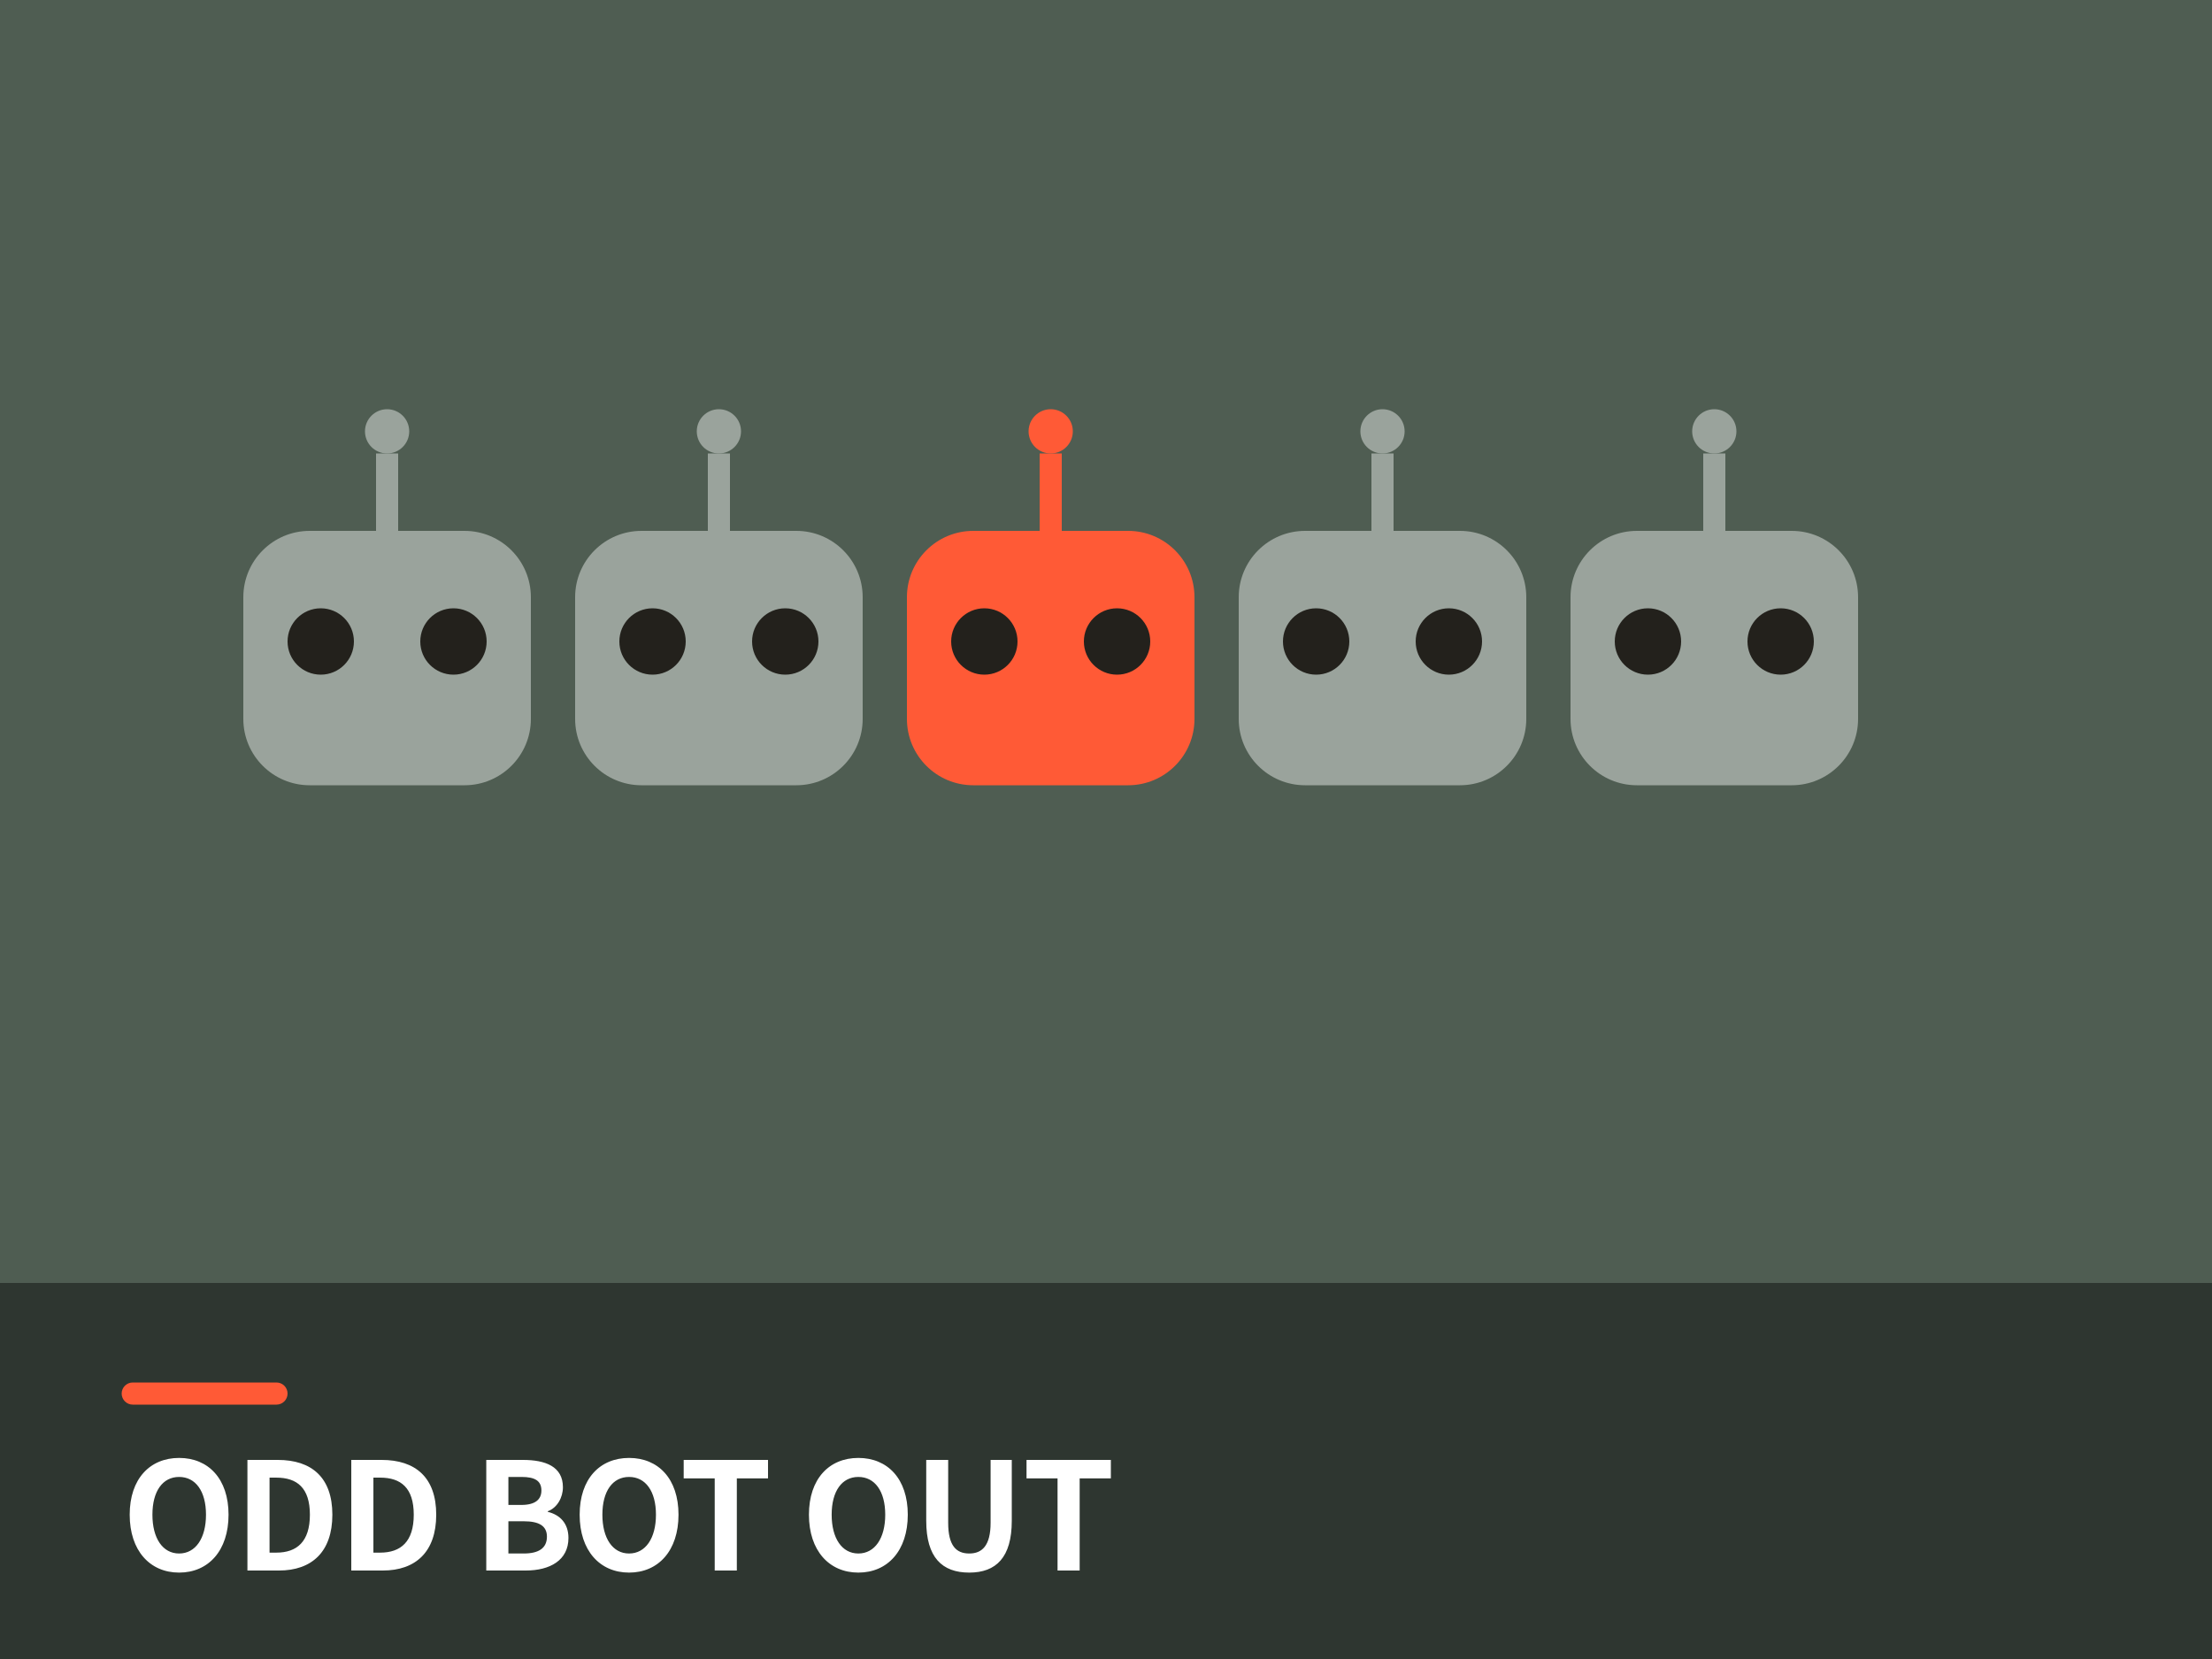
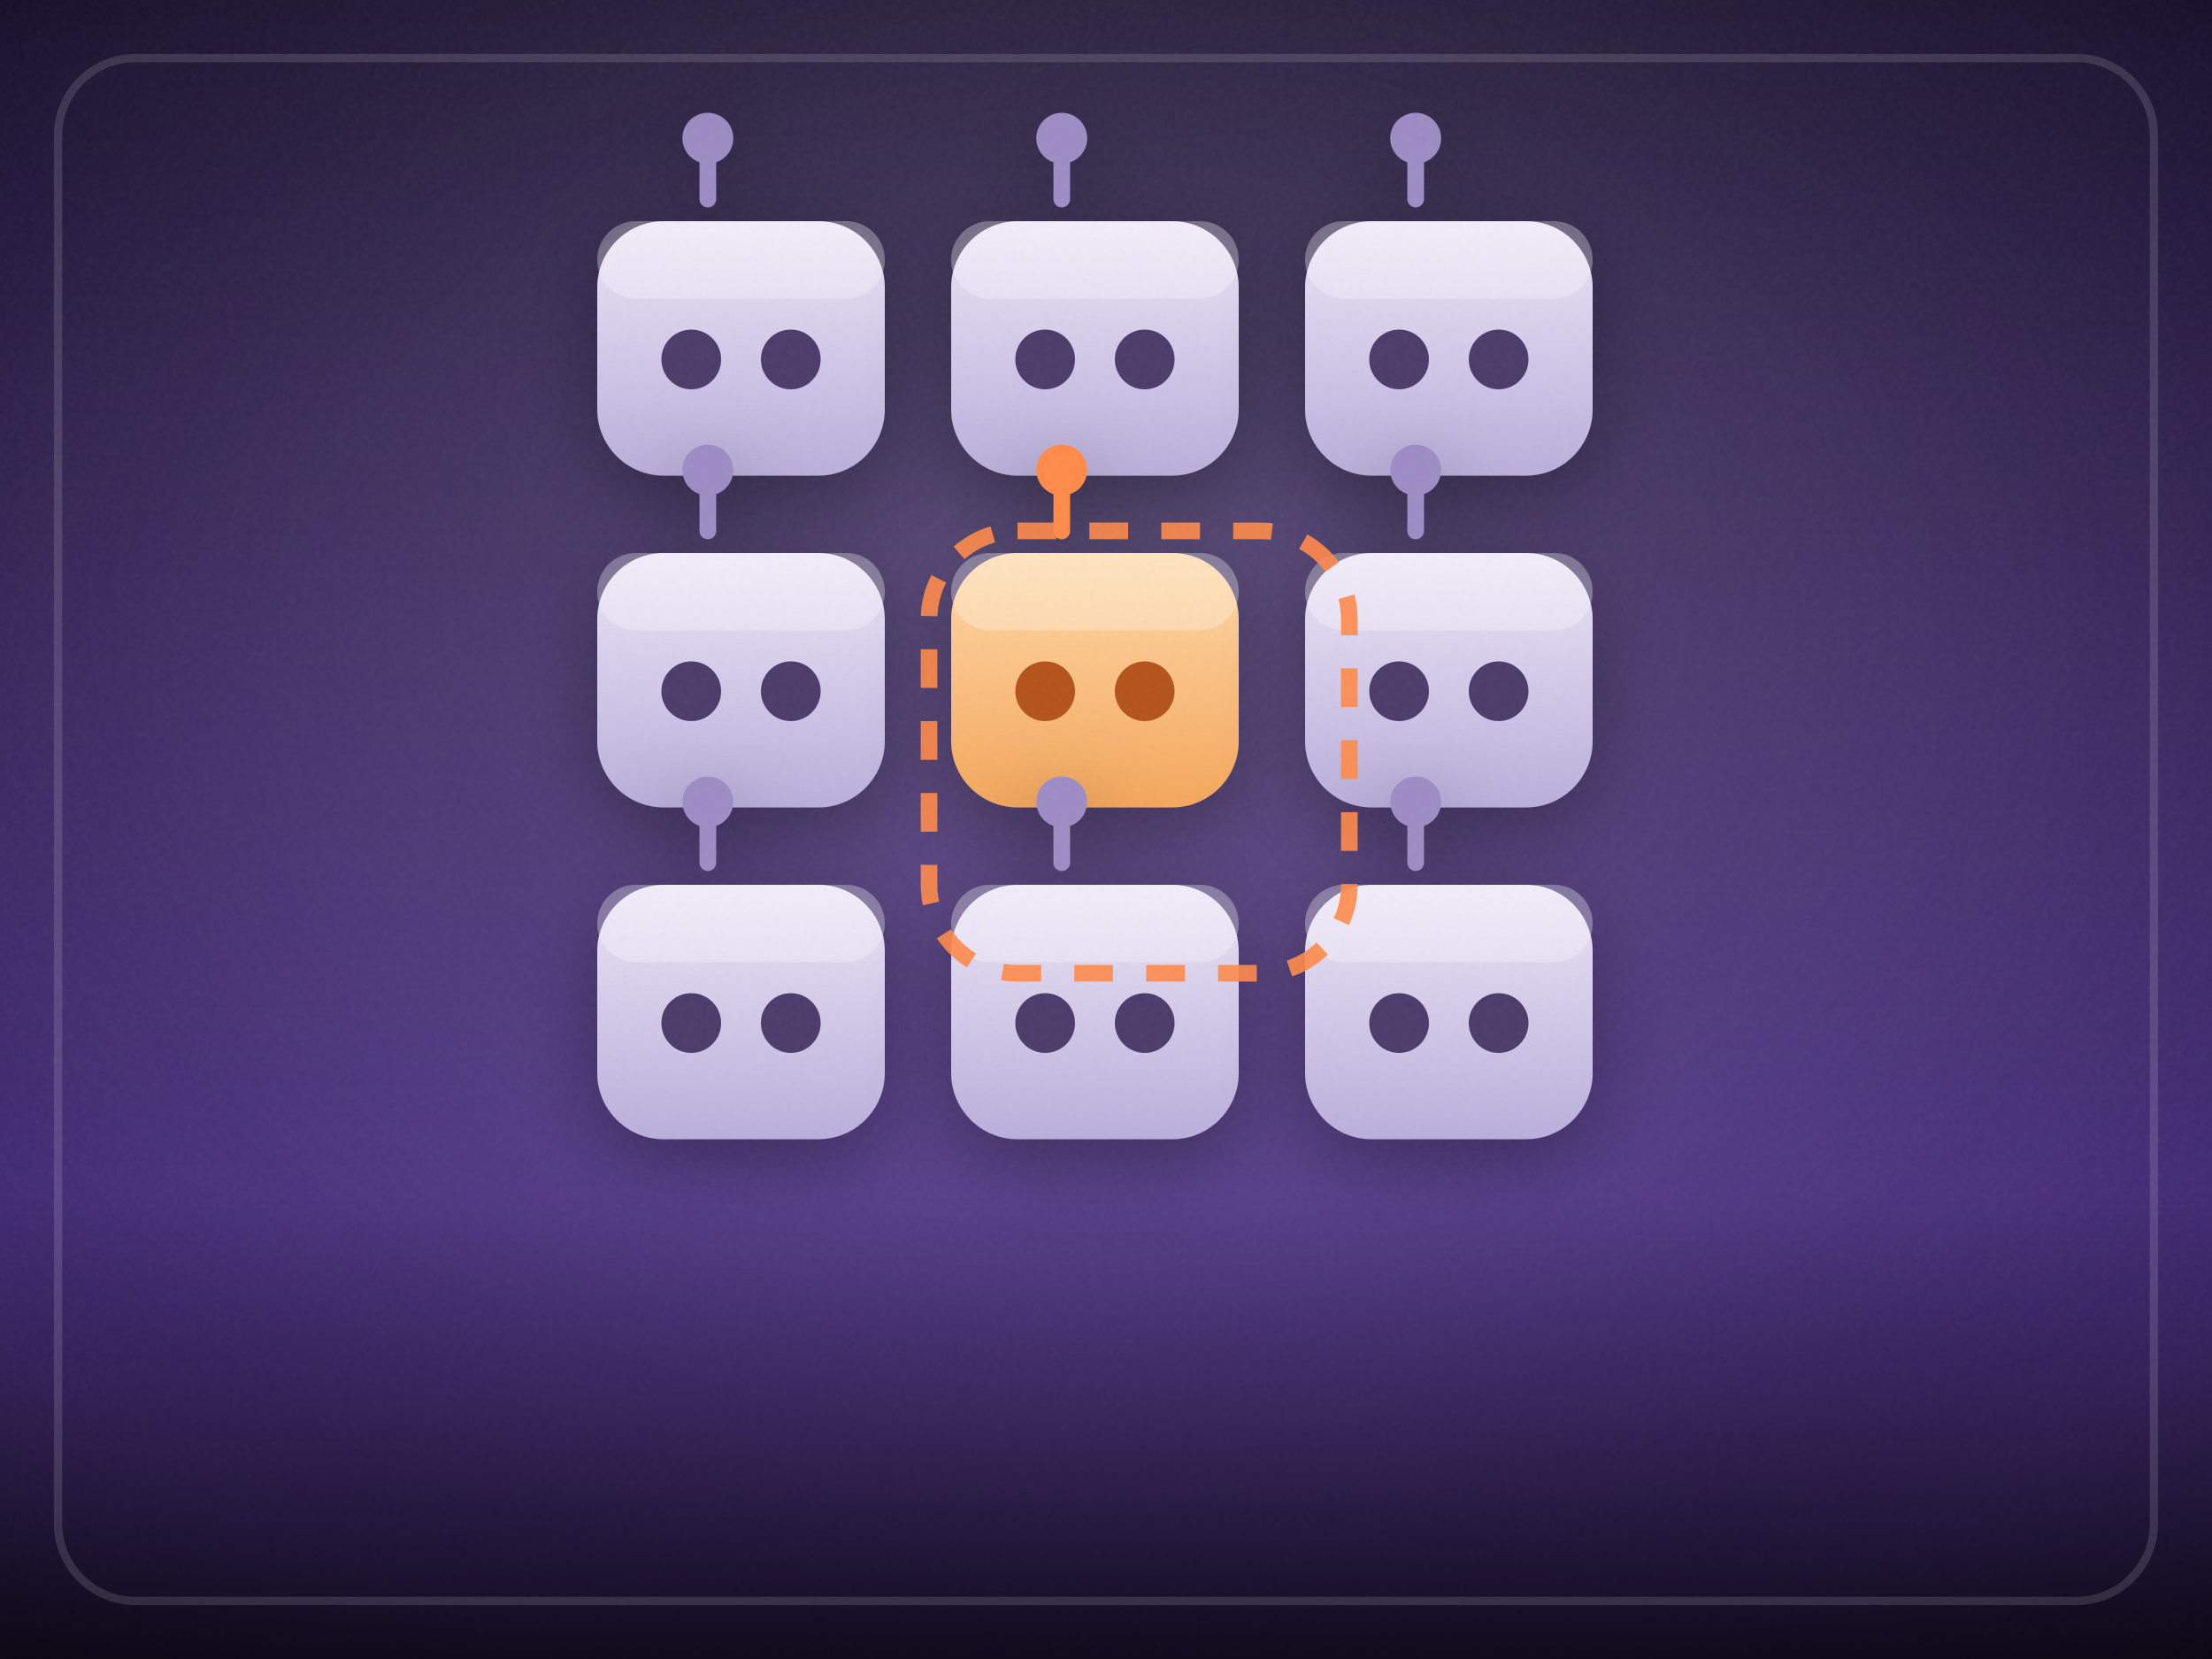
<svg xmlns="http://www.w3.org/2000/svg" viewBox="0 0 400 300" role="img" aria-label="ODD BOT OUT 封面">
-   <rect width="400" height="300" fill="#4F5D52" />
-   <rect x="44" y="96" width="52" height="46" rx="12" fill="#9AA39C" />
-   <line x1="70" y1="82" x2="70" y2="96" stroke="#9AA39C" stroke-width="4" />
-   <circle cx="70" cy="78" r="4" fill="#9AA39C" />
-   <circle cx="58" cy="116" r="6" fill="#23211C" />
-   <circle cx="82" cy="116" r="6" fill="#23211C" />
-   <rect x="104" y="96" width="52" height="46" rx="12" fill="#9AA39C" />
-   <line x1="130" y1="82" x2="130" y2="96" stroke="#9AA39C" stroke-width="4" />
-   <circle cx="130" cy="78" r="4" fill="#9AA39C" />
-   <circle cx="118" cy="116" r="6" fill="#23211C" />
-   <circle cx="142" cy="116" r="6" fill="#23211C" />
-   <rect x="164" y="96" width="52" height="46" rx="12" fill="#FF5A36" />
-   <line x1="190" y1="82" x2="190" y2="96" stroke="#FF5A36" stroke-width="4" />
-   <circle cx="190" cy="78" r="4" fill="#FF5A36" />
-   <circle cx="178" cy="116" r="6" fill="#23211C" />
-   <circle cx="202" cy="116" r="6" fill="#23211C" />
-   <rect x="224" y="96" width="52" height="46" rx="12" fill="#9AA39C" />
-   <line x1="250" y1="82" x2="250" y2="96" stroke="#9AA39C" stroke-width="4" />
-   <circle cx="250" cy="78" r="4" fill="#9AA39C" />
-   <circle cx="238" cy="116" r="6" fill="#23211C" />
-   <circle cx="262" cy="116" r="6" fill="#23211C" />
-   <rect x="284" y="96" width="52" height="46" rx="12" fill="#9AA39C" />
-   <line x1="310" y1="82" x2="310" y2="96" stroke="#9AA39C" stroke-width="4" />
-   <circle cx="310" cy="78" r="4" fill="#9AA39C" />
-   <circle cx="298" cy="116" r="6" fill="#23211C" />
-   <circle cx="322" cy="116" r="6" fill="#23211C" />
-   <rect x="0" y="232" width="400" height="68" fill="#000" opacity="0.42" />
-   <rect x="22" y="250" width="30" height="4" rx="2" fill="#FF5A36" />
-   <text x="22" y="284" font-family="system-ui,-apple-system,'Segoe UI','Noto Sans CJK SC','PingFang SC',sans-serif" font-size="27" font-weight="800" fill="#ffffff" letter-spacing="-0.5">ODD BOT OUT</text>
+   <defs>
+     <linearGradient id="bg" x1="0" y1="0" x2="0" y2="1">
+       <stop offset="0" stop-color="#1A1030" />
+       <stop offset="1" stop-color="#5B3A9E" />
+     </linearGradient>
+     <radialGradient id="gl" cx="0.5" cy="0.36" r="0.62">
+       <stop offset="0" stop-color="#fff" stop-opacity="0.2" />
+       <stop offset="1" stop-color="#fff" stop-opacity="0" />
+     </radialGradient>
+     <radialGradient id="vg" cx="0.5" cy="0.42" r="0.8">
+       <stop offset="0.45" stop-color="#000" stop-opacity="0" />
+       <stop offset="0.78" stop-color="#000" stop-opacity="0.12" />
+       <stop offset="1" stop-color="#000" stop-opacity="0.4" />
+     </radialGradient>
+     <linearGradient id="sc" x1="0" y1="0" x2="0" y2="1">
+       <stop offset="0" stop-color="#000" stop-opacity="0" />
+       <stop offset="0.45" stop-color="#000" stop-opacity="0.34" />
+       <stop offset="1" stop-color="#000" stop-opacity="0.8" />
+     </linearGradient>
+     <filter id="nz" x="0" y="0" width="100%" height="100%">
+       <feTurbulence type="fractalNoise" baseFrequency="0.9" numOctaves="3" stitchTiles="stitch" />
+       <feColorMatrix type="saturate" values="0" />
+     </filter>
+     <linearGradient id="hd" x1="0" y1="0" x2="0" y2="1">
+       <stop offset="0" stop-color="#EDE6F7" />
+       <stop offset="1" stop-color="#B9AEDA" />
+     </linearGradient>
+     <linearGradient id="hd2" x1="0" y1="0" x2="0" y2="1">
+       <stop offset="0" stop-color="#FFD9A8" />
+       <stop offset="1" stop-color="#F5A65B" />
+     </linearGradient>
+     <filter id="sh" x="-50%" y="-50%" width="200%" height="200%">
+       <feDropShadow dx="0" dy="4" stdDeviation="7" flood-color="#000" flood-opacity="0.32" />
+     </filter>
+   </defs>
+   <rect width="400" height="300" fill="url(#bg)" />
+   <rect width="400" height="300" fill="url(#gl)" />
+   <g filter="url(#sh)">
+     <rect x="108" y="40" width="52" height="46" rx="12" fill="url(#hd)" />
+     <rect x="108" y="40" width="52" height="14" rx="7" fill="#fff" opacity="0.28" />
+     <circle cx="125" cy="65" r="5.4" fill="#4B3A6B" />
+     <circle cx="143" cy="65" r="5.4" fill="#4B3A6B" />
+     <path d="M128 36 v-8" stroke="#9C8CC4" stroke-width="3" stroke-linecap="round" />
+     <circle cx="128" cy="25" r="4.6" fill="#9C8CC4" />
+   </g>
+   <g filter="url(#sh)">
+     <rect x="172" y="40" width="52" height="46" rx="12" fill="url(#hd)" />
+     <rect x="172" y="40" width="52" height="14" rx="7" fill="#fff" opacity="0.28" />
+     <circle cx="189" cy="65" r="5.4" fill="#4B3A6B" />
+     <circle cx="207" cy="65" r="5.4" fill="#4B3A6B" />
+     <path d="M192 36 v-8" stroke="#9C8CC4" stroke-width="3" stroke-linecap="round" />
+     <circle cx="192" cy="25" r="4.6" fill="#9C8CC4" />
+   </g>
+   <g filter="url(#sh)">
+     <rect x="236" y="40" width="52" height="46" rx="12" fill="url(#hd)" />
+     <rect x="236" y="40" width="52" height="14" rx="7" fill="#fff" opacity="0.28" />
+     <circle cx="253" cy="65" r="5.4" fill="#4B3A6B" />
+     <circle cx="271" cy="65" r="5.4" fill="#4B3A6B" />
+     <path d="M256 36 v-8" stroke="#9C8CC4" stroke-width="3" stroke-linecap="round" />
+     <circle cx="256" cy="25" r="4.6" fill="#9C8CC4" />
+   </g>
+   <g filter="url(#sh)">
+     <rect x="108" y="100" width="52" height="46" rx="12" fill="url(#hd)" />
+     <rect x="108" y="100" width="52" height="14" rx="7" fill="#fff" opacity="0.28" />
+     <circle cx="125" cy="125" r="5.4" fill="#4B3A6B" />
+     <circle cx="143" cy="125" r="5.4" fill="#4B3A6B" />
+     <path d="M128 96 v-8" stroke="#9C8CC4" stroke-width="3" stroke-linecap="round" />
+     <circle cx="128" cy="85" r="4.6" fill="#9C8CC4" />
+   </g>
+   <g filter="url(#sh)">
+     <rect x="172" y="100" width="52" height="46" rx="12" fill="url(#hd2)" />
+     <rect x="172" y="100" width="52" height="14" rx="7" fill="#fff" opacity="0.28" />
+     <circle cx="189" cy="125" r="5.4" fill="#B4531F" />
+     <circle cx="207" cy="125" r="5.4" fill="#B4531F" />
+     <path d="M192 96 v-8" stroke="#FF8A4A" stroke-width="3" stroke-linecap="round" />
+     <circle cx="192" cy="85" r="4.6" fill="#FF8A4A" />
+   </g>
+   <g filter="url(#sh)">
+     <rect x="236" y="100" width="52" height="46" rx="12" fill="url(#hd)" />
+     <rect x="236" y="100" width="52" height="14" rx="7" fill="#fff" opacity="0.28" />
+     <circle cx="253" cy="125" r="5.4" fill="#4B3A6B" />
+     <circle cx="271" cy="125" r="5.4" fill="#4B3A6B" />
+     <path d="M256 96 v-8" stroke="#9C8CC4" stroke-width="3" stroke-linecap="round" />
+     <circle cx="256" cy="85" r="4.6" fill="#9C8CC4" />
+   </g>
+   <g filter="url(#sh)">
+     <rect x="108" y="160" width="52" height="46" rx="12" fill="url(#hd)" />
+     <rect x="108" y="160" width="52" height="14" rx="7" fill="#fff" opacity="0.28" />
+     <circle cx="125" cy="185" r="5.4" fill="#4B3A6B" />
+     <circle cx="143" cy="185" r="5.4" fill="#4B3A6B" />
+     <path d="M128 156 v-8" stroke="#9C8CC4" stroke-width="3" stroke-linecap="round" />
+     <circle cx="128" cy="145" r="4.6" fill="#9C8CC4" />
+   </g>
+   <g filter="url(#sh)">
+     <rect x="172" y="160" width="52" height="46" rx="12" fill="url(#hd)" />
+     <rect x="172" y="160" width="52" height="14" rx="7" fill="#fff" opacity="0.28" />
+     <circle cx="189" cy="185" r="5.4" fill="#4B3A6B" />
+     <circle cx="207" cy="185" r="5.4" fill="#4B3A6B" />
+     <path d="M192 156 v-8" stroke="#9C8CC4" stroke-width="3" stroke-linecap="round" />
+     <circle cx="192" cy="145" r="4.6" fill="#9C8CC4" />
+   </g>
+   <g filter="url(#sh)">
+     <rect x="236" y="160" width="52" height="46" rx="12" fill="url(#hd)" />
+     <rect x="236" y="160" width="52" height="14" rx="7" fill="#fff" opacity="0.28" />
+     <circle cx="253" cy="185" r="5.4" fill="#4B3A6B" />
+     <circle cx="271" cy="185" r="5.4" fill="#4B3A6B" />
+     <path d="M256 156 v-8" stroke="#9C8CC4" stroke-width="3" stroke-linecap="round" />
+     <circle cx="256" cy="145" r="4.6" fill="#9C8CC4" />
+   </g>
+   <rect x="168" y="96" width="76" height="80" rx="16" fill="none" stroke="#FF8A4A" stroke-width="3" stroke-dasharray="7 6" opacity="0.9" />
+   <rect width="400" height="300" fill="url(#vg)" />
+   <rect width="400" height="300" filter="url(#nz)" opacity="0.05" style="mix-blend-mode:normal" />
+   <rect y="216" width="400" height="84" fill="url(#sc)" />
+   <rect x="10.5" y="10.5" width="379" height="279" rx="14" fill="none" stroke="#fff" stroke-opacity="0.13" stroke-width="1.5" />
</svg>
